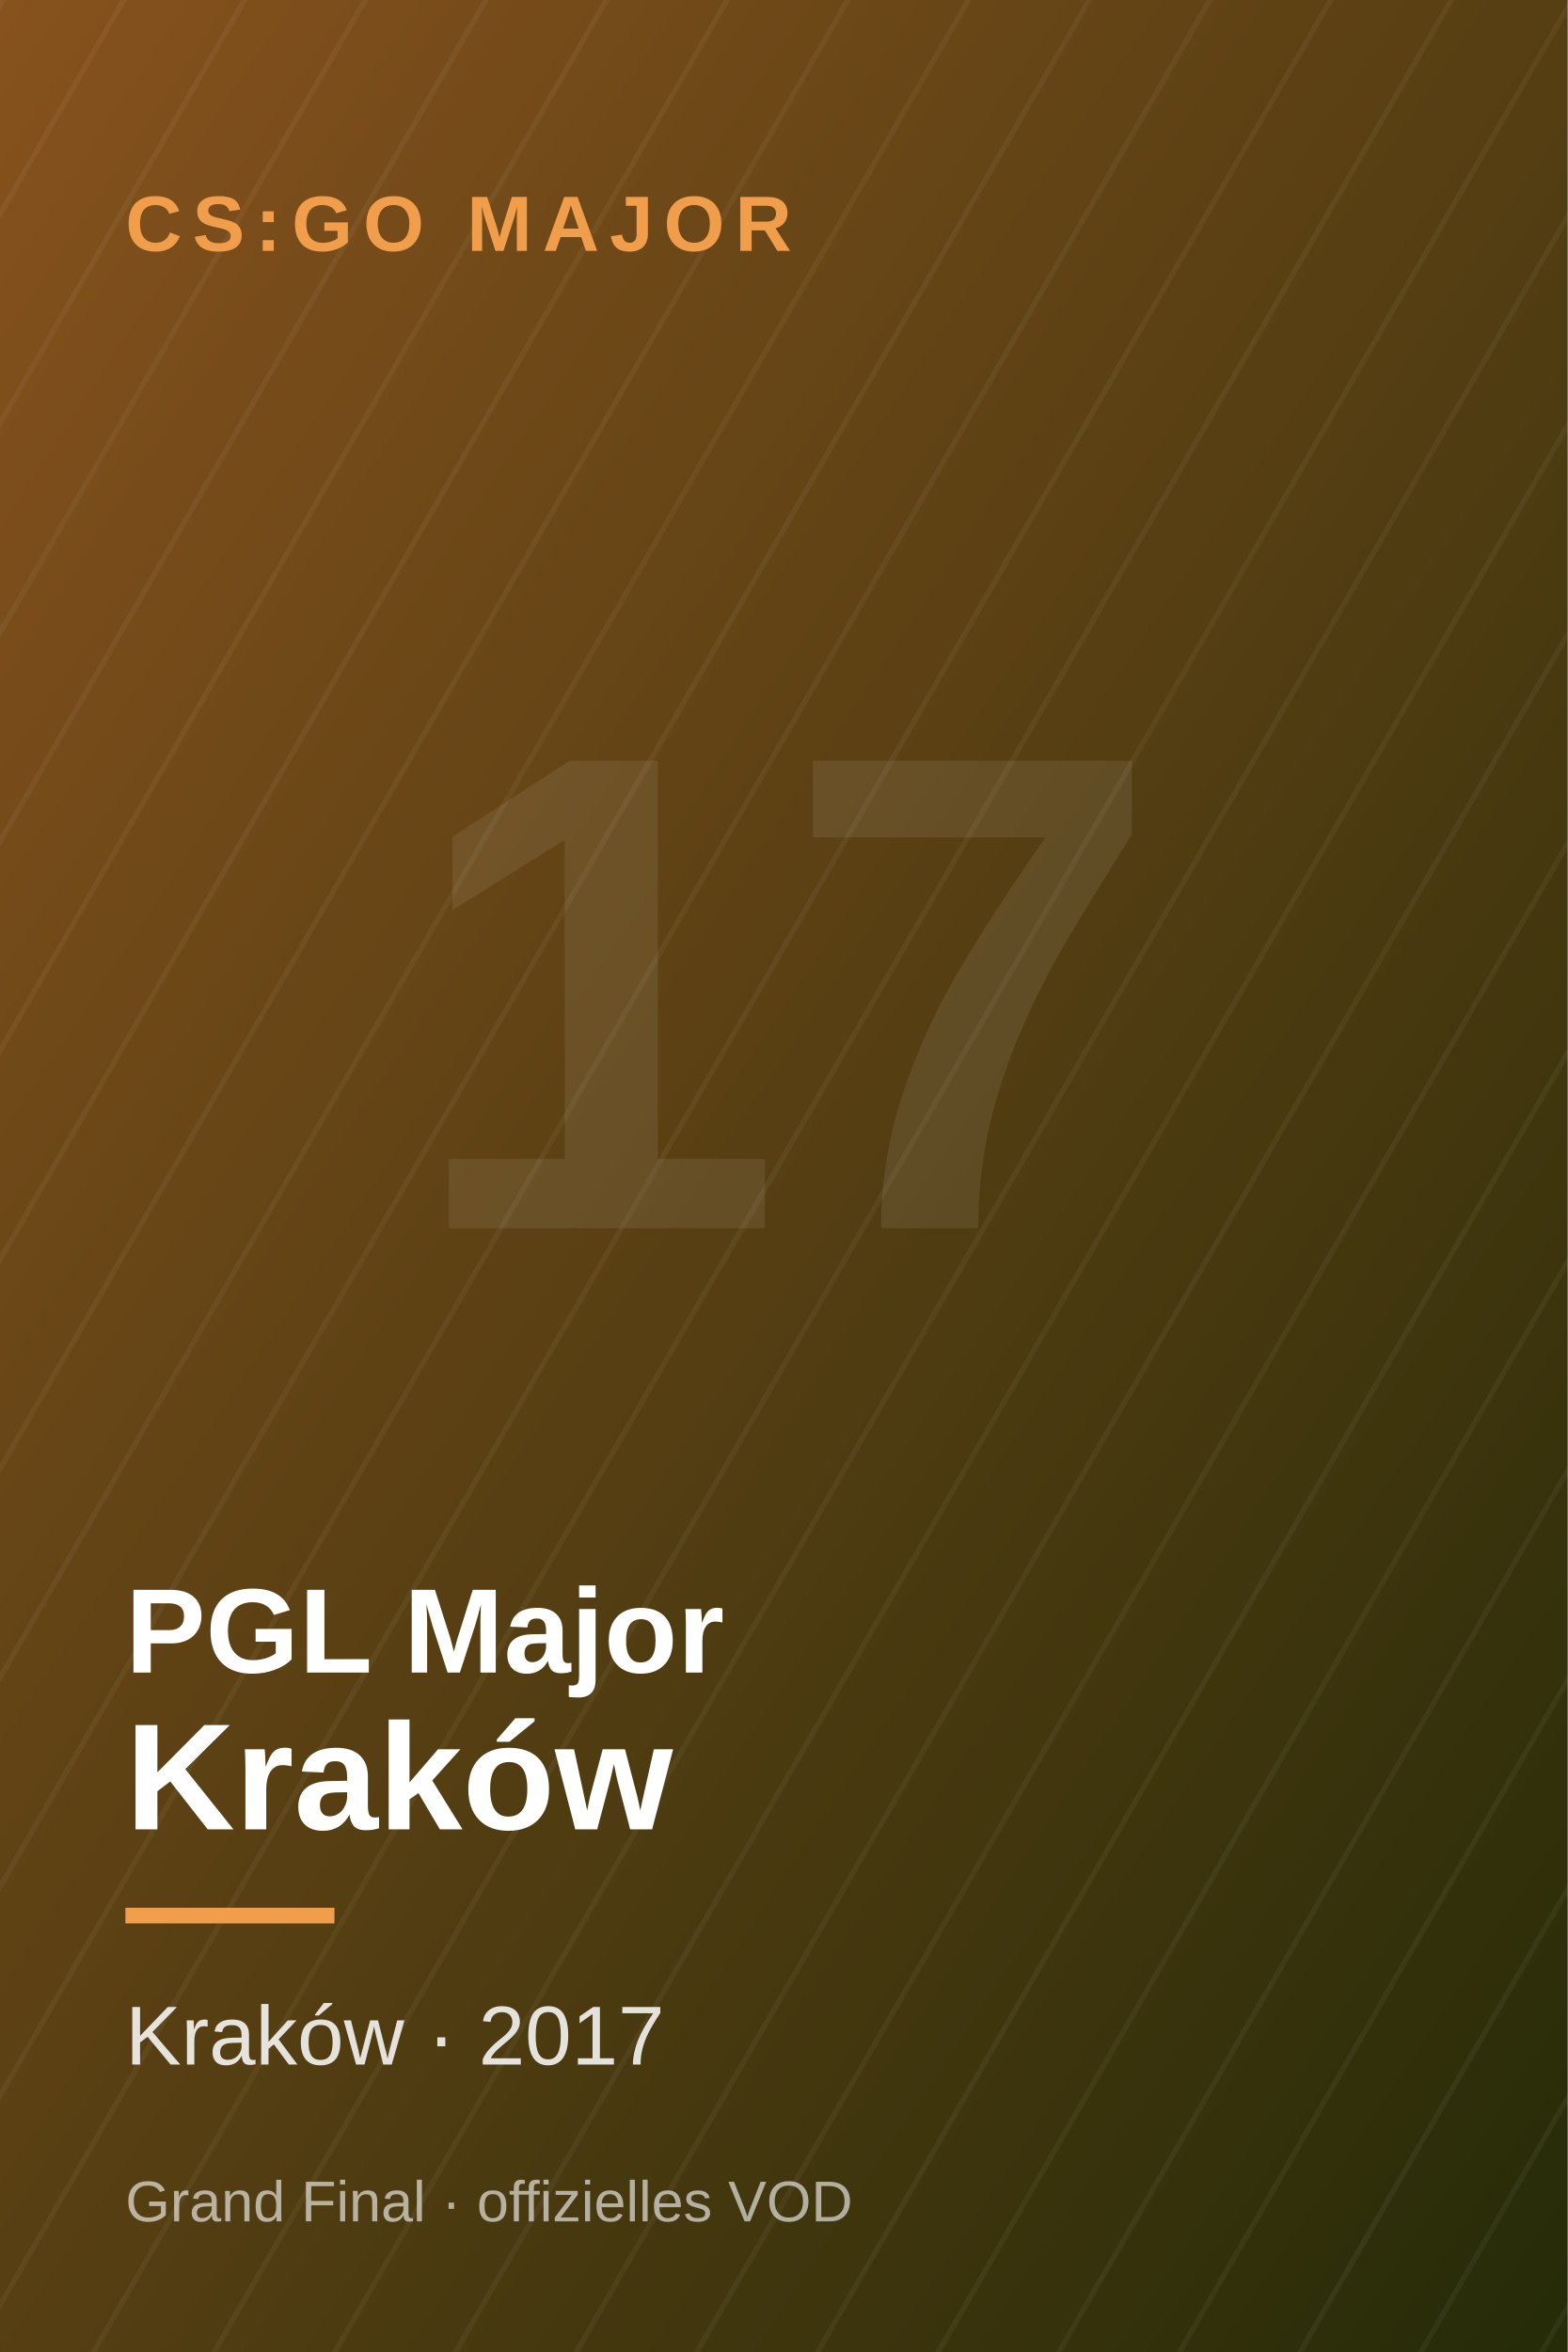
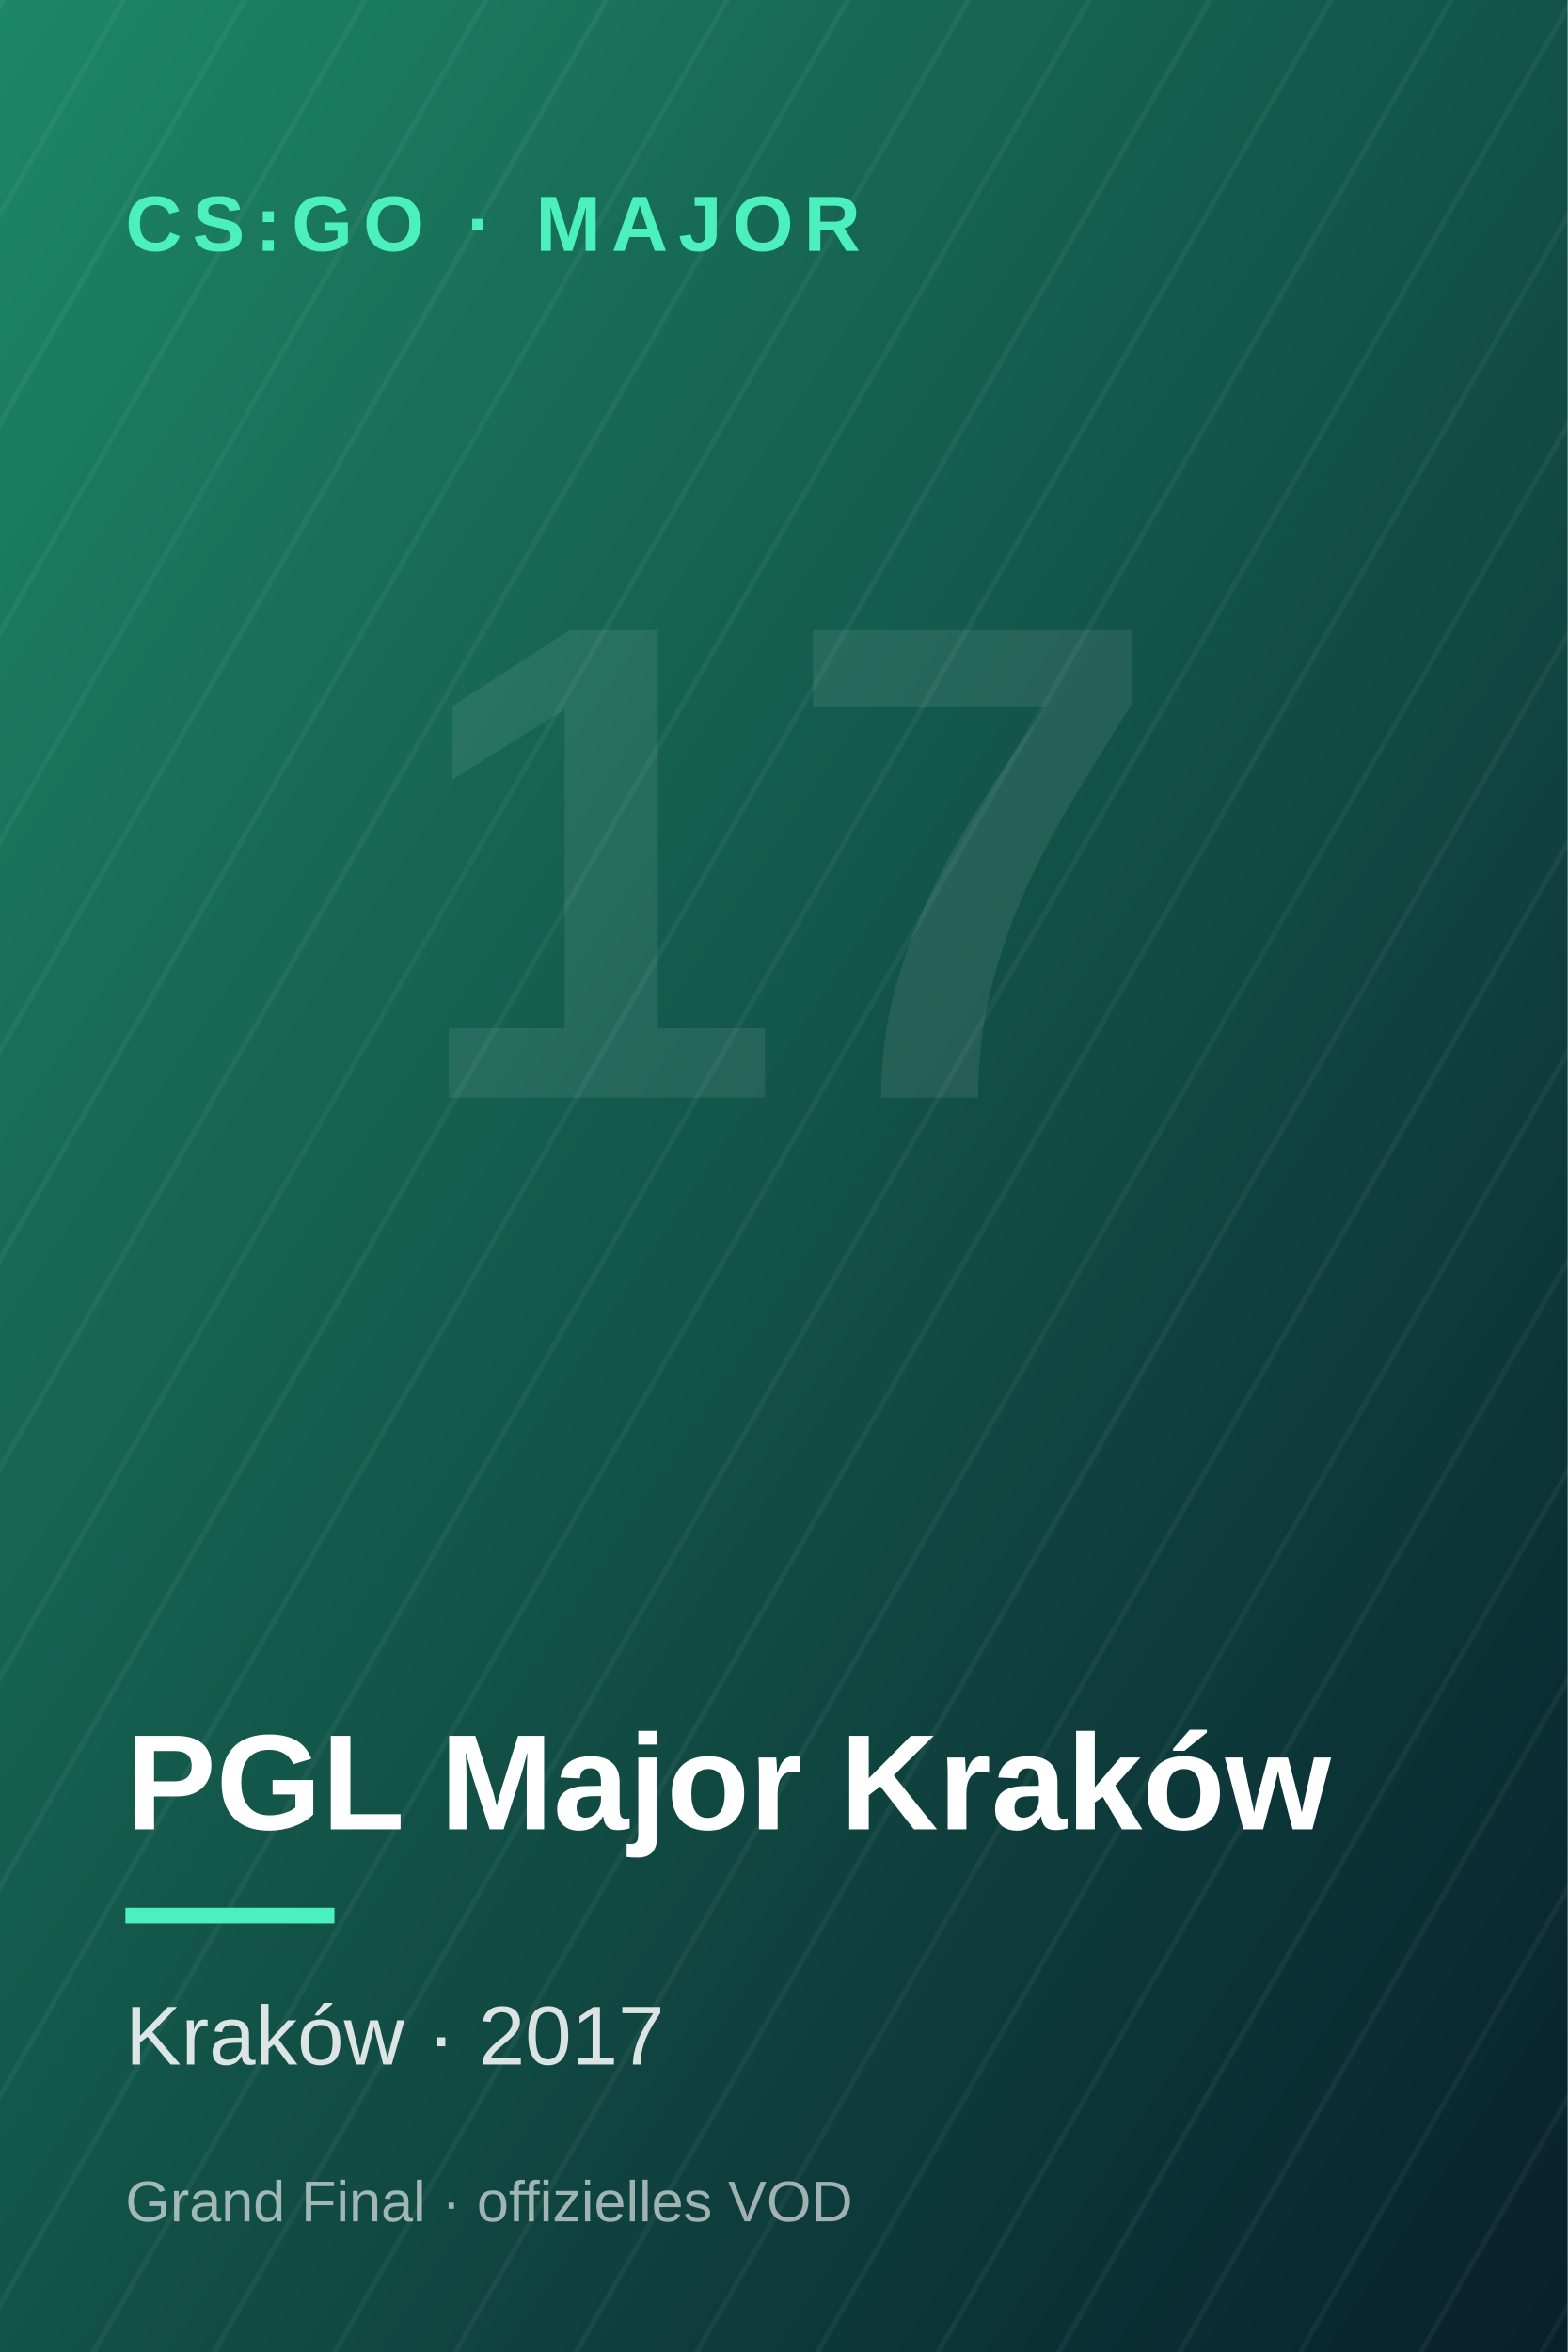
<svg xmlns="http://www.w3.org/2000/svg" width="600" height="900" viewBox="0 0 600 900">
  <defs>
    <linearGradient id="g" x1="0" y1="0" x2="1" y2="1">
-       <stop offset="0" stop-color="hsl(30,65%,32%)" />
-       <stop offset="1" stop-color="hsl(70,70%,10%)" />
+       <stop offset="0" stop-color="hsl(161,65%,32%)" />
+       <stop offset="1" stop-color="hsl(201,70%,10%)" />
    </linearGradient>
    <pattern id="p" width="40" height="40" patternUnits="userSpaceOnUse" patternTransform="rotate(30)">
      <rect width="2" height="40" fill="#fff" opacity=".05" />
    </pattern>
  </defs>
  <rect width="600" height="900" fill="url(#g)" />
  <rect width="600" height="900" fill="url(#p)" />
-   <text x="300" y="470" text-anchor="middle" font-family="Arial,Helvetica,sans-serif" font-weight="700" font-size="260" fill="#fff" opacity=".08">17</text>
-   <text x="48" y="96" font-family="Arial,Helvetica,sans-serif" font-weight="700" font-size="30" fill="hsl(30,85%,62%)" letter-spacing="4">CS:GO MAJOR</text>
-   <text x="48" y="640" font-family="Arial,Helvetica,sans-serif" font-weight="700" font-size="46" fill="#fff">PGL Major</text>
-   <text x="48" y="700" font-family="Arial,Helvetica,sans-serif" font-weight="700" font-size="58" fill="#fff">Kraków</text>
-   <rect x="48" y="730" width="80" height="6" fill="hsl(30,85%,62%)" />
+   <text x="300" y="420" text-anchor="middle" font-family="Arial,Helvetica,sans-serif" font-weight="700" font-size="260" fill="#fff" opacity=".08">17</text>
+   <text x="48" y="96" font-family="Arial,Helvetica,sans-serif" font-weight="700" font-size="30" fill="hsl(161,85%,62%)" letter-spacing="4">CS:GO · MAJOR</text>
+   <text x="48" y="700" font-family="Arial,Helvetica,sans-serif" font-weight="700" font-size="52" fill="#fff">PGL Major Kraków</text>
+   <rect x="48" y="730" width="80" height="6" fill="hsl(161,85%,62%)" />
  <text x="48" y="790" font-family="Arial,Helvetica,sans-serif" font-size="32" fill="#fff" opacity=".85">Kraków · 2017</text>
  <text x="48" y="850" font-family="Arial,Helvetica,sans-serif" font-size="22" fill="#fff" opacity=".6">Grand Final · offizielles VOD</text>
</svg>
